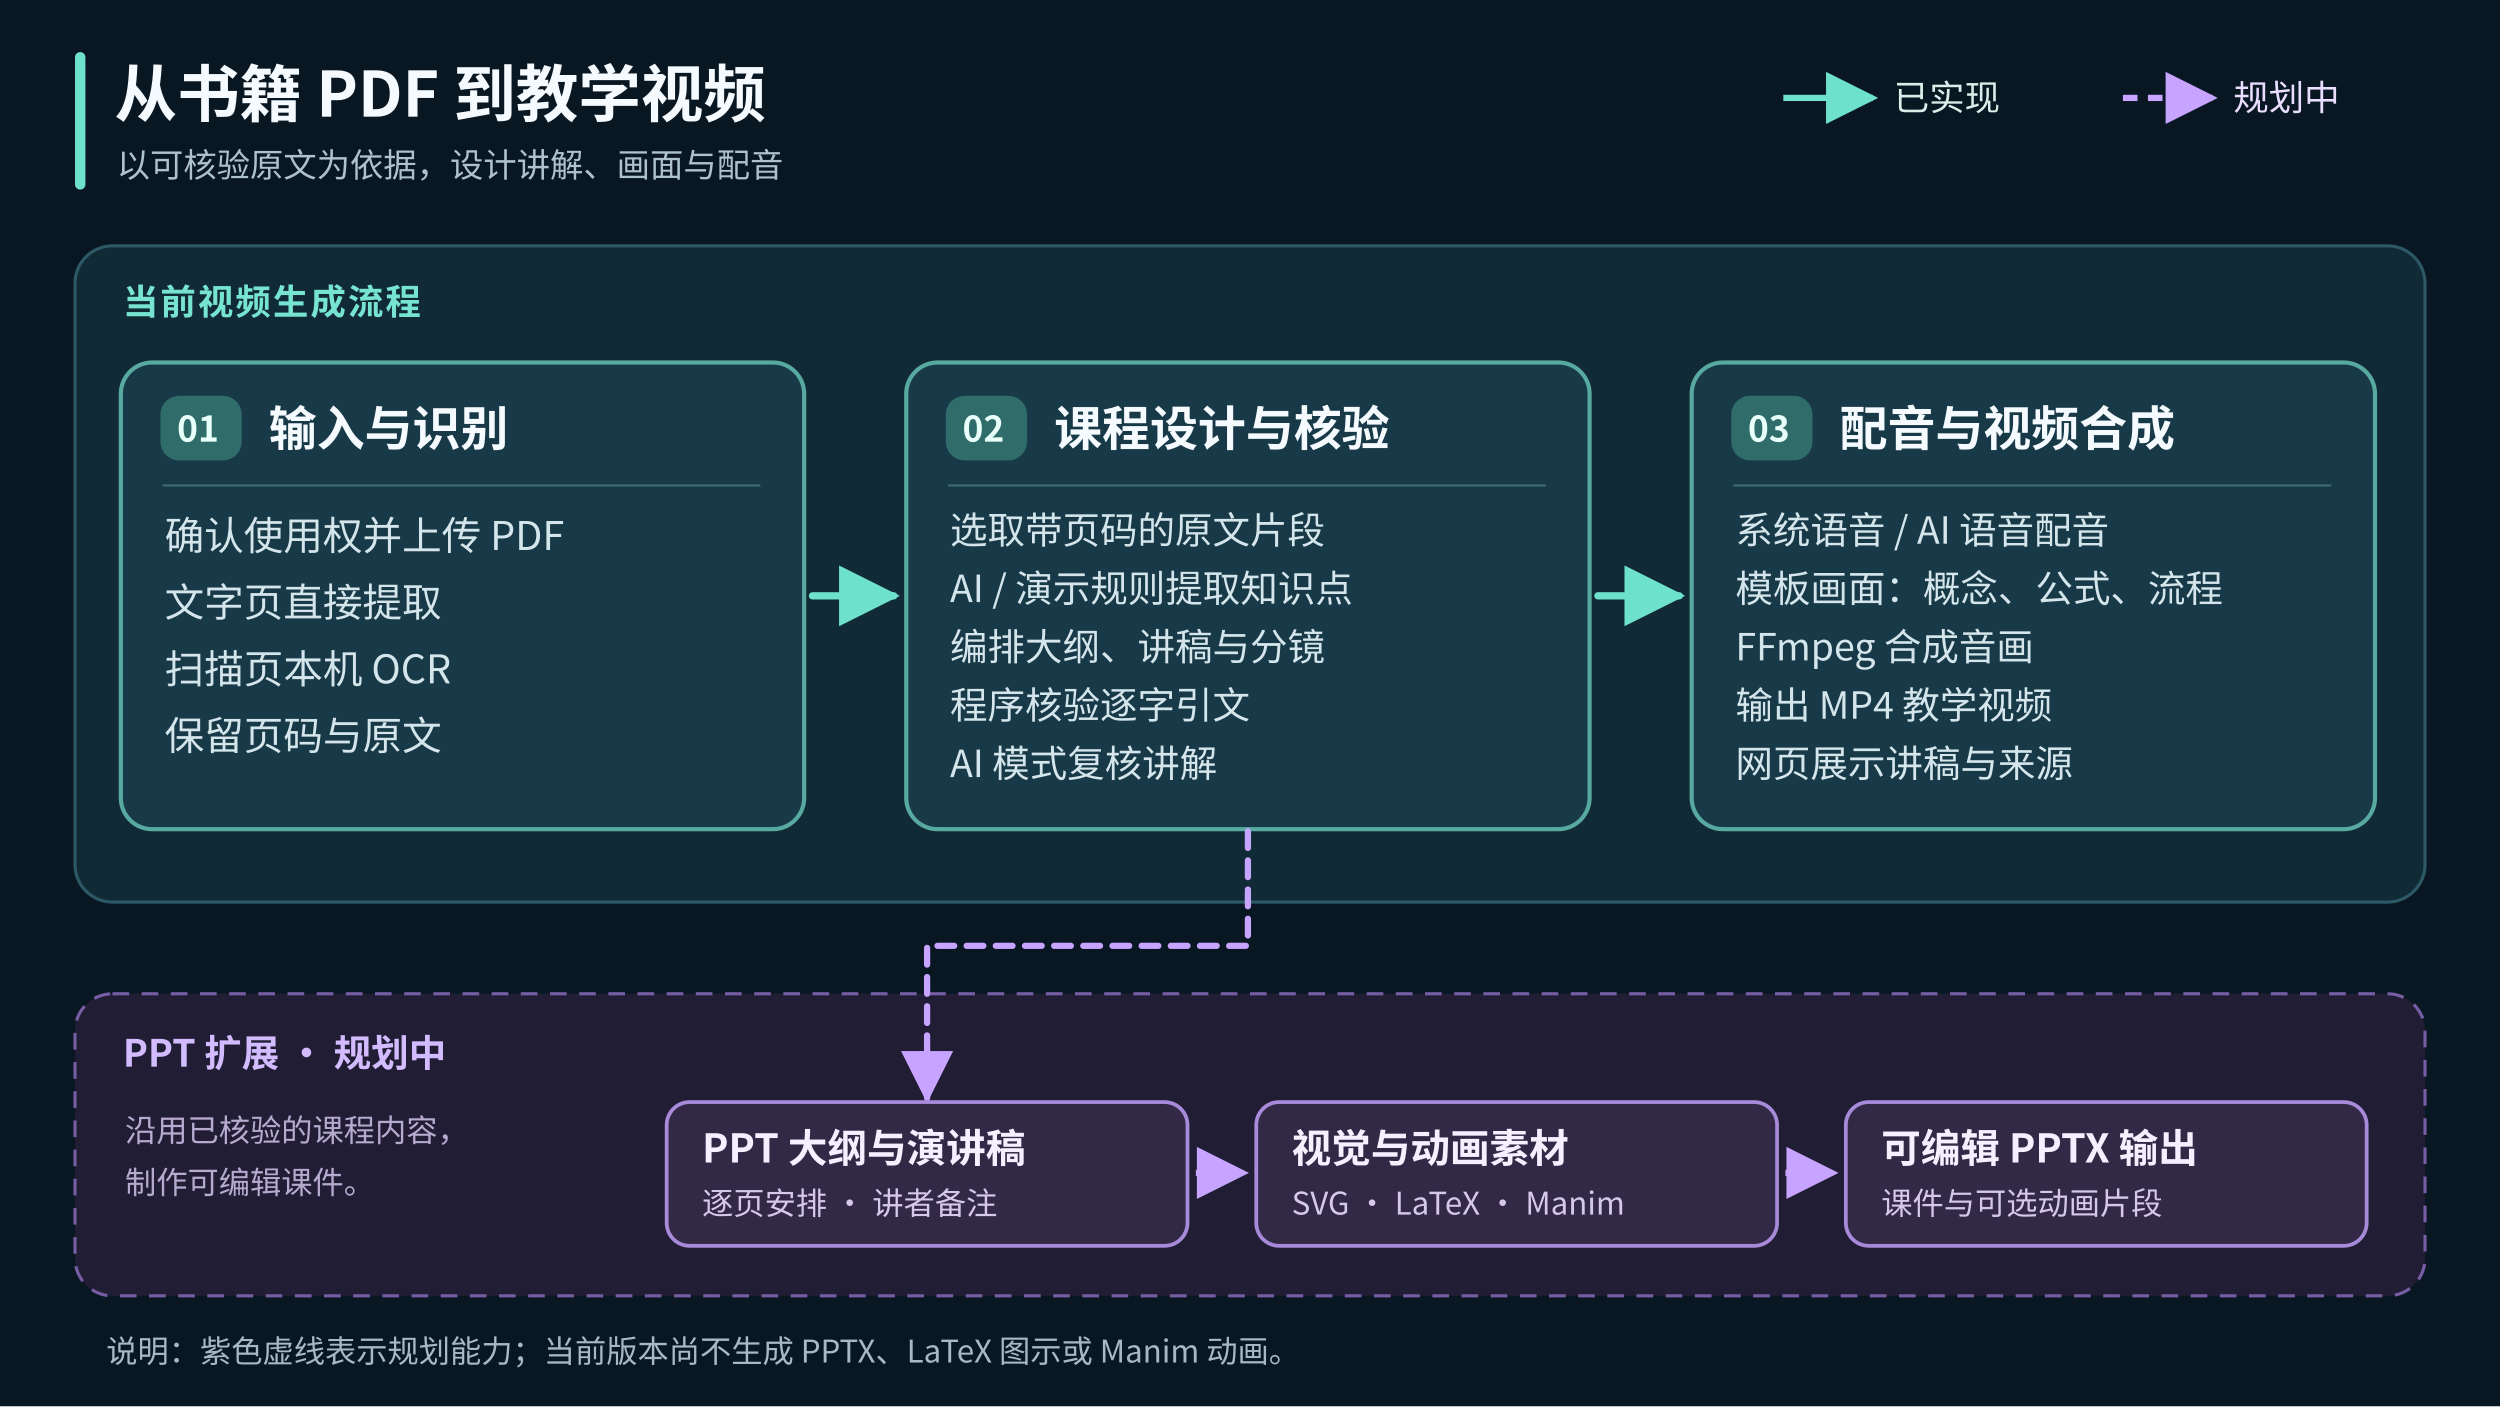
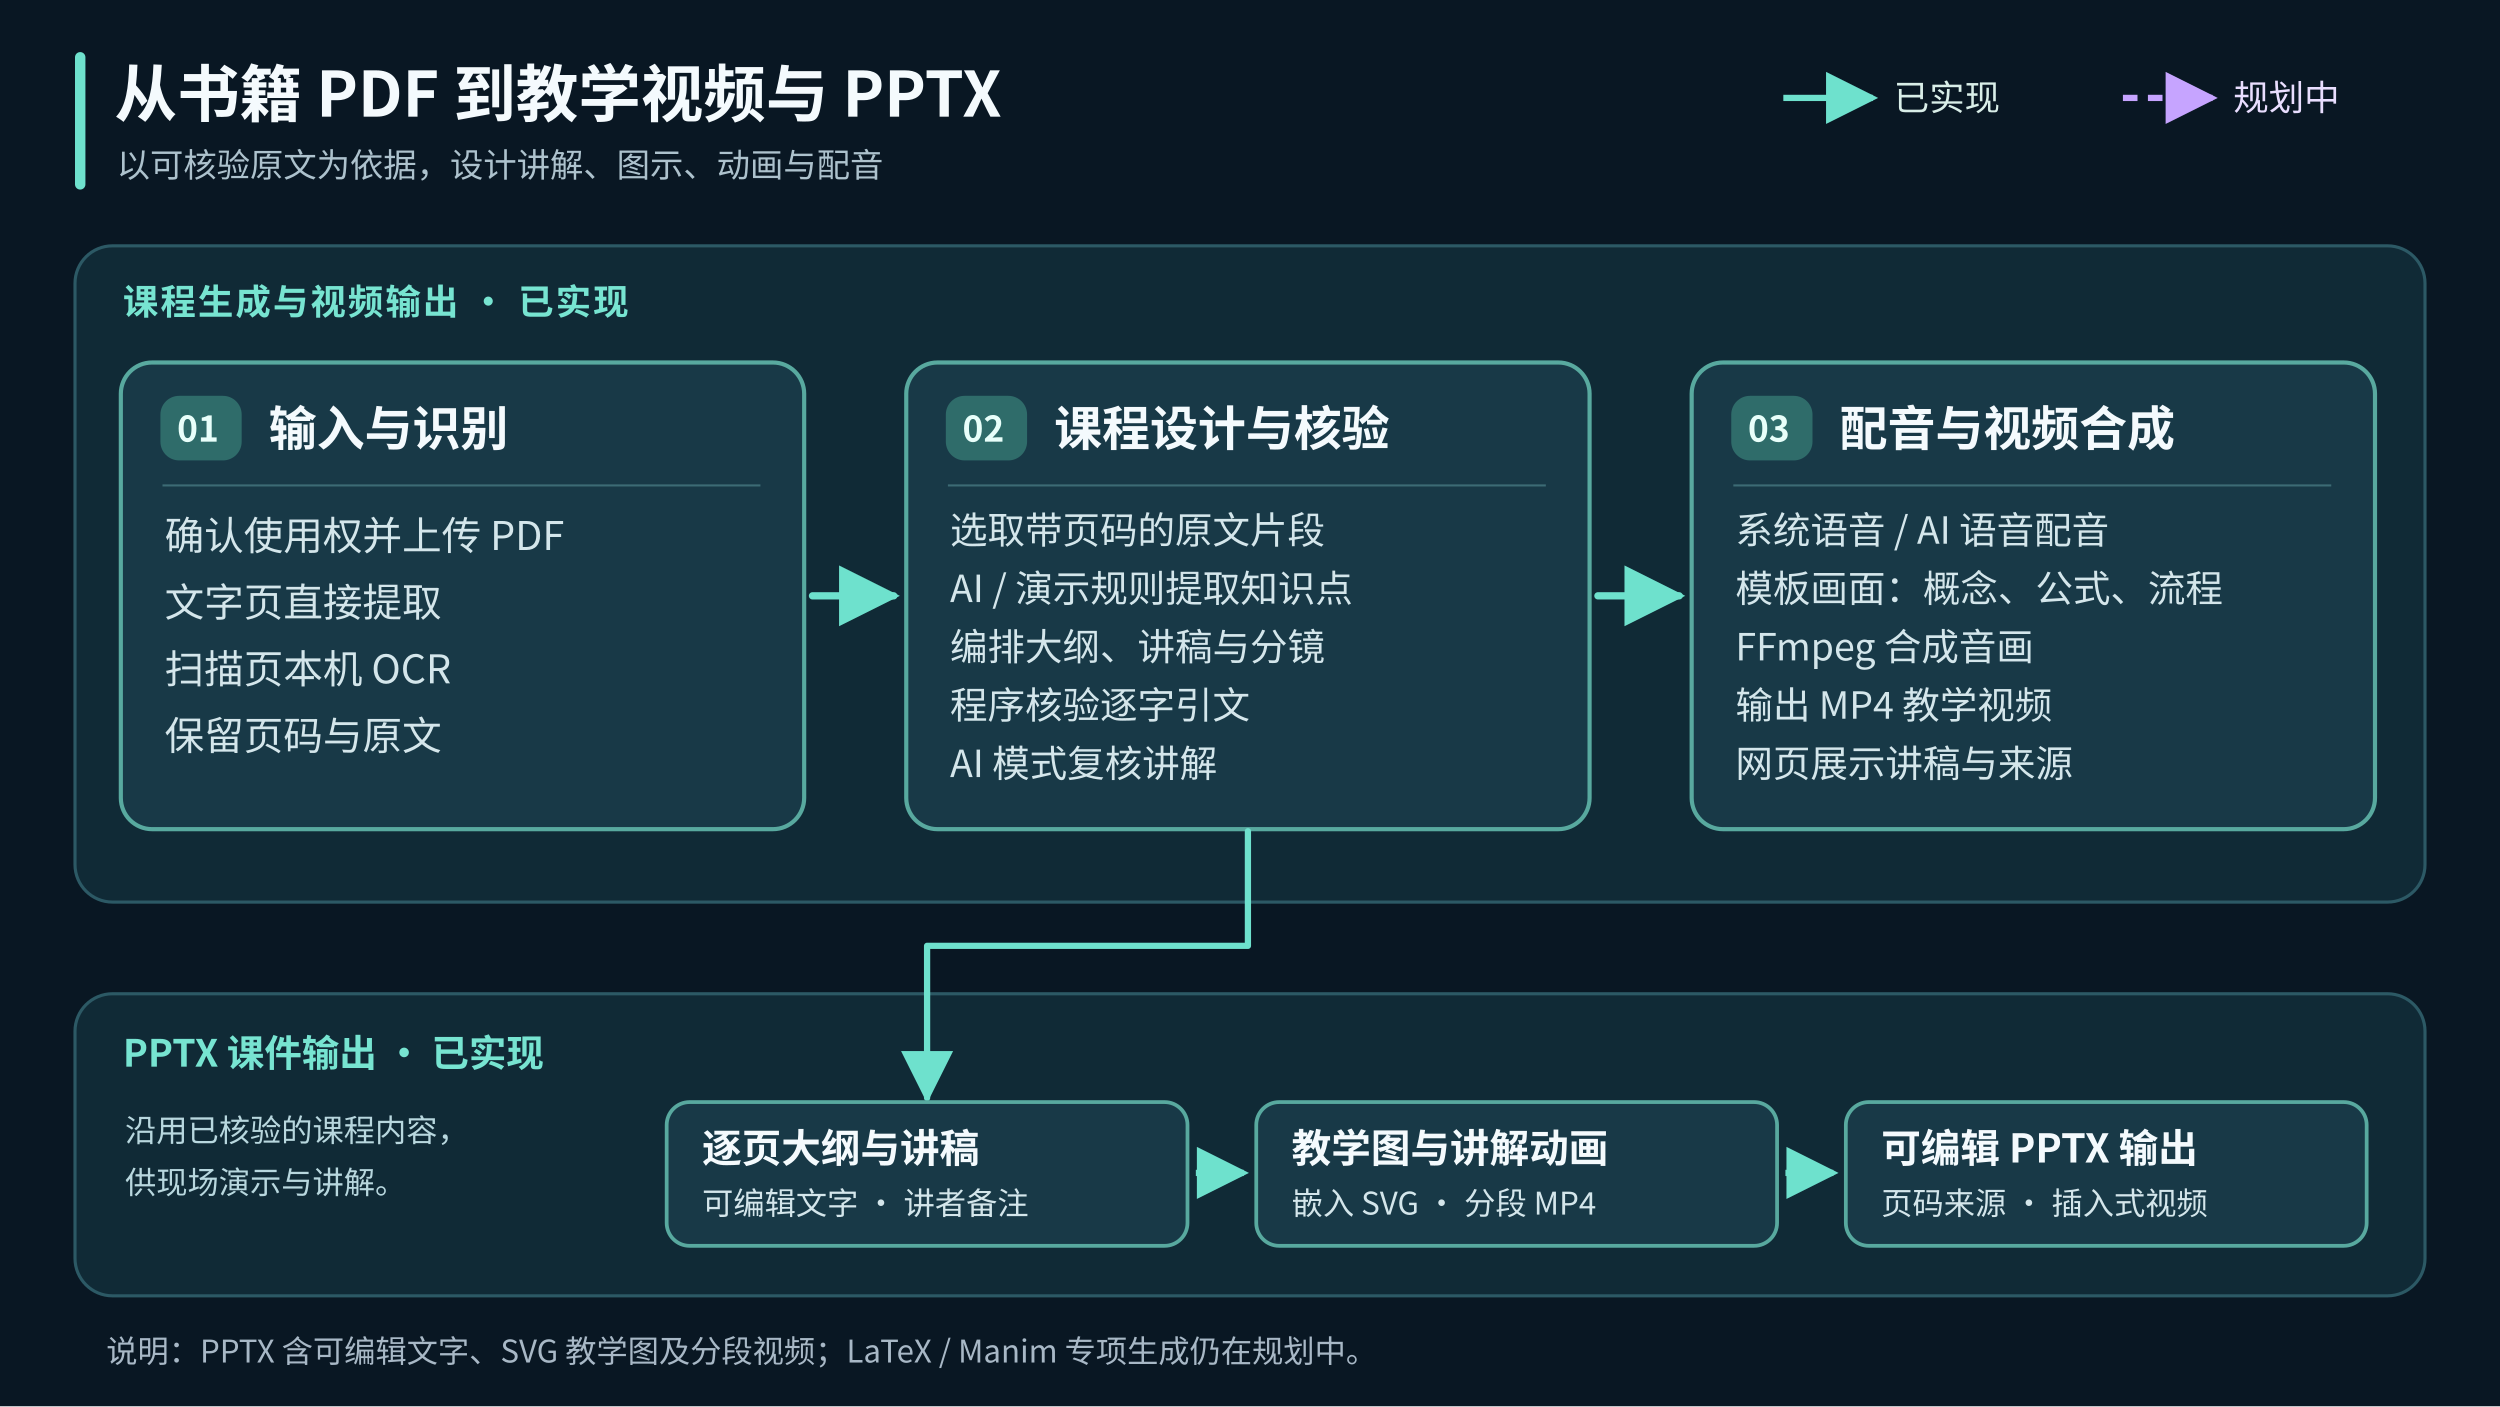
<svg xmlns="http://www.w3.org/2000/svg" width="1200" height="675" viewBox="0 0 1200 675" role="img" aria-labelledby="title desc">
  <defs>
    <marker id="arrow-current" viewBox="0 0 12 12" refX="10" refY="6" markerWidth="10" markerHeight="10" orient="auto-start-reverse">
      <path d="M 1 1 L 11 6 L 1 11 Z" fill="#6EE1CD" />
    </marker>
    <marker id="arrow-planned" viewBox="0 0 12 12" refX="10" refY="6" markerWidth="10" markerHeight="10" orient="auto-start-reverse">
      <path d="M 1 1 L 11 6 L 1 11 Z" fill="#C6A4FF" />
    </marker>
  </defs>
  <rect width="1200" height="675" fill="#091723" />
  <rect x="36" y="25" width="5" height="66" rx="2.5" fill="#6EE1CD" />
-   <text x="55" y="56" fill="#F4FAFD" font-family="Microsoft YaHei, Noto Sans CJK SC, Arial, sans-serif" font-size="30" font-weight="700">从书籍 PDF 到教学视频</text>
-   <text x="56" y="85" fill="#ADC2CD" font-family="Microsoft YaHei, Noto Sans CJK SC, Arial, sans-serif" font-size="16">以可核验原文为依据，设计讲解、画面与配音</text>
+   <text x="55" y="56" fill="#F4FAFD" font-family="Microsoft YaHei, Noto Sans CJK SC, Arial, sans-serif" font-size="30" font-weight="700">从书籍 PDF 到教学视频与 PPTX</text>
+   <text x="56" y="85" fill="#ADC2CD" font-family="Microsoft YaHei, Noto Sans CJK SC, Arial, sans-serif" font-size="16">以可核验原文为依据，设计讲解、图示、动画与配音</text>
  <line x1="856" y1="47" x2="899" y2="47" stroke="#6EE1CD" stroke-width="3" marker-end="url(#arrow-current)" />
  <text x="909" y="53" fill="#D9EEE8" font-family="Microsoft YaHei, Noto Sans CJK SC, Arial, sans-serif" font-size="17">已实现</text>
  <line x1="1019" y1="47" x2="1062" y2="47" stroke="#C6A4FF" stroke-width="3" stroke-dasharray="7 5" marker-end="url(#arrow-planned)" />
  <text x="1072" y="53" fill="#E9DEFF" font-family="Microsoft YaHei, Noto Sans CJK SC, Arial, sans-serif" font-size="17">规划中</text>
  <rect x="36" y="118" width="1128" height="315" rx="18" fill="#102A36" stroke="#2C5965" stroke-width="1.5" />
-   <text x="59" y="151" fill="#77E4D1" font-family="Microsoft YaHei, Noto Sans CJK SC, Arial, sans-serif" font-size="17" font-weight="700" letter-spacing="1">当前视频生成流程</text>
+   <text x="59" y="151" fill="#77E4D1" font-family="Microsoft YaHei, Noto Sans CJK SC, Arial, sans-serif" font-size="17" font-weight="700" letter-spacing="1">课程生成与视频输出 · 已实现</text>
  <rect x="58" y="174" width="328" height="224" rx="15" fill="#183947" stroke="#58A99F" stroke-width="2" />
  <rect x="77" y="190" width="39" height="31" rx="9" fill="#2F6C6A" />
  <text x="85" y="212" fill="#E8FFFA" font-family="Microsoft YaHei, Noto Sans CJK SC, Arial, sans-serif" font-size="17" font-weight="700">01</text>
  <text x="129" y="214" fill="#F4FAFD" font-family="Microsoft YaHei, Noto Sans CJK SC, Arial, sans-serif" font-size="23" font-weight="700">输入与识别</text>
  <line x1="78" y1="233" x2="365" y2="233" stroke="#3C6B75" />
  <text x="79" y="264" fill="#D4E6EB" font-family="Microsoft YaHei, Noto Sans CJK SC, Arial, sans-serif" font-size="19">确认使用权并上传 PDF</text>
  <text x="79" y="296" fill="#D4E6EB" font-family="Microsoft YaHei, Noto Sans CJK SC, Arial, sans-serif" font-size="19">文字页直接提取</text>
  <text x="79" y="328" fill="#D4E6EB" font-family="Microsoft YaHei, Noto Sans CJK SC, Arial, sans-serif" font-size="19">扫描页本机 OCR</text>
  <text x="79" y="360" fill="#D4E6EB" font-family="Microsoft YaHei, Noto Sans CJK SC, Arial, sans-serif" font-size="19">保留页码与原文</text>
  <path d="M 390 286 H 429" fill="none" stroke="#6EE1CD" stroke-width="3.5" stroke-linecap="round" marker-end="url(#arrow-current)" />
  <rect x="435" y="174" width="328" height="224" rx="15" fill="#183947" stroke="#58A99F" stroke-width="2" />
  <rect x="454" y="190" width="39" height="31" rx="9" fill="#2F6C6A" />
  <text x="462" y="212" fill="#E8FFFA" font-family="Microsoft YaHei, Noto Sans CJK SC, Arial, sans-serif" font-size="17" font-weight="700">02</text>
  <text x="506" y="214" fill="#F4FAFD" font-family="Microsoft YaHei, Noto Sans CJK SC, Arial, sans-serif" font-size="23" font-weight="700">课程设计与核验</text>
  <line x1="455" y1="233" x2="742" y2="233" stroke="#3C6B75" />
  <text x="456" y="261" fill="#D4E6EB" font-family="Microsoft YaHei, Noto Sans CJK SC, Arial, sans-serif" font-size="18">选取带页码的原文片段</text>
  <text x="456" y="289" fill="#D4E6EB" font-family="Microsoft YaHei, Noto Sans CJK SC, Arial, sans-serif" font-size="18">AI / 演示规则提取知识点</text>
  <text x="456" y="317" fill="#D4E6EB" font-family="Microsoft YaHei, Noto Sans CJK SC, Arial, sans-serif" font-size="18">编排大纲、讲稿与分镜</text>
  <text x="456" y="345" fill="#D4E6EB" font-family="Microsoft YaHei, Noto Sans CJK SC, Arial, sans-serif" font-size="18">程序核验逐字引文</text>
  <text x="456" y="373" fill="#D4E6EB" font-family="Microsoft YaHei, Noto Sans CJK SC, Arial, sans-serif" font-size="18">AI 模式复核讲解</text>
  <path d="M 767 286 H 806" fill="none" stroke="#6EE1CD" stroke-width="3.5" stroke-linecap="round" marker-end="url(#arrow-current)" />
  <rect x="812" y="174" width="328" height="224" rx="15" fill="#183947" stroke="#58A99F" stroke-width="2" />
  <rect x="831" y="190" width="39" height="31" rx="9" fill="#2F6C6A" />
  <text x="839" y="212" fill="#E8FFFA" font-family="Microsoft YaHei, Noto Sans CJK SC, Arial, sans-serif" font-size="17" font-weight="700">03</text>
  <text x="883" y="214" fill="#F4FAFD" font-family="Microsoft YaHei, Noto Sans CJK SC, Arial, sans-serif" font-size="23" font-weight="700">配音与视频合成</text>
  <line x1="832" y1="233" x2="1119" y2="233" stroke="#3C6B75" />
  <text x="833" y="261" fill="#D4E6EB" font-family="Microsoft YaHei, Noto Sans CJK SC, Arial, sans-serif" font-size="18">系统语音 / AI 语音配音</text>
  <text x="833" y="289" fill="#D4E6EB" font-family="Microsoft YaHei, Noto Sans CJK SC, Arial, sans-serif" font-size="18">模板画面：概念、公式、流程</text>
  <text x="833" y="317" fill="#D4E6EB" font-family="Microsoft YaHei, Noto Sans CJK SC, Arial, sans-serif" font-size="18">FFmpeg 合成音画</text>
  <text x="833" y="345" fill="#D4E6EB" font-family="Microsoft YaHei, Noto Sans CJK SC, Arial, sans-serif" font-size="18">输出 MP4 教学视频</text>
  <text x="833" y="373" fill="#D4E6EB" font-family="Microsoft YaHei, Noto Sans CJK SC, Arial, sans-serif" font-size="18">网页展示讲稿与来源</text>
-   <rect x="36" y="477" width="1128" height="145" rx="18" fill="#211D35" stroke="#765DA4" stroke-width="1.5" stroke-dasharray="8 6" />
-   <path d="M 599 399 V 454 H 445 V 527" fill="none" stroke="#C6A4FF" stroke-width="3" stroke-dasharray="8 6" stroke-linecap="round" stroke-linejoin="round" marker-end="url(#arrow-planned)" />
-   <text x="59" y="512" fill="#D3BBFF" font-family="Microsoft YaHei, Noto Sans CJK SC, Arial, sans-serif" font-size="18" font-weight="700">PPT 扩展 · 规划中</text>
-   <text x="60" y="548" fill="#B6AACF" font-family="Microsoft YaHei, Noto Sans CJK SC, Arial, sans-serif" font-size="15">沿用已核验的课程内容，</text>
-   <text x="60" y="573" fill="#B6AACF" font-family="Microsoft YaHei, Noto Sans CJK SC, Arial, sans-serif" font-size="15">制作可编辑课件。</text>
-   <rect x="320" y="529" width="250" height="69" rx="11" fill="#322946" stroke="#A78AD9" stroke-width="1.8" />
-   <text x="337" y="558" fill="#F5EFFF" font-family="Microsoft YaHei, Noto Sans CJK SC, Arial, sans-serif" font-size="19" font-weight="700">PPT 大纲与演讲稿</text>
-   <text x="337" y="583" fill="#D5C8E9" font-family="Microsoft YaHei, Noto Sans CJK SC, Arial, sans-serif" font-size="15">逐页安排 · 讲者备注</text>
-   <path d="M 574 563 H 597" fill="none" stroke="#C6A4FF" stroke-width="3" stroke-dasharray="7 5" marker-end="url(#arrow-planned)" />
-   <rect x="603" y="529" width="250" height="69" rx="11" fill="#322946" stroke="#A78AD9" stroke-width="1.8" />
-   <text x="620" y="558" fill="#F5EFFF" font-family="Microsoft YaHei, Noto Sans CJK SC, Arial, sans-serif" font-size="19" font-weight="700">视觉与动画素材</text>
-   <text x="620" y="583" fill="#D5C8E9" font-family="Microsoft YaHei, Noto Sans CJK SC, Arial, sans-serif" font-size="15">SVG · LaTeX · Manim</text>
-   <path d="M 857 563 H 880" fill="none" stroke="#C6A4FF" stroke-width="3" stroke-dasharray="7 5" marker-end="url(#arrow-planned)" />
-   <rect x="886" y="529" width="250" height="69" rx="11" fill="#322946" stroke="#A78AD9" stroke-width="1.8" />
-   <text x="903" y="558" fill="#F5EFFF" font-family="Microsoft YaHei, Noto Sans CJK SC, Arial, sans-serif" font-size="19" font-weight="700">可编辑 PPTX 输出</text>
-   <text x="903" y="583" fill="#D5C8E9" font-family="Microsoft YaHei, Noto Sans CJK SC, Arial, sans-serif" font-size="15">课件与可选动画片段</text>
-   <text x="51" y="654" fill="#A8B8C6" font-family="Microsoft YaHei, Noto Sans CJK SC, Arial, sans-serif" font-size="15">说明：紫色虚线表示规划能力；当前版本尚不生成 PPTX、LaTeX 图示或 Manim 动画。</text>
+   <rect x="36" y="477" width="1128" height="145" rx="18" fill="#102A36" stroke="#2C5965" stroke-width="1.5" />
+   <path d="M 599 399 V 454 H 445 V 527" fill="none" stroke="#6EE1CD" stroke-width="3" stroke-linecap="round" stroke-linejoin="round" marker-end="url(#arrow-current)" />
+   <text x="59" y="512" fill="#77E4D1" font-family="Microsoft YaHei, Noto Sans CJK SC, Arial, sans-serif" font-size="18" font-weight="700">PPTX 课件输出 · 已实现</text>
+   <text x="60" y="548" fill="#B8D7DE" font-family="Microsoft YaHei, Noto Sans CJK SC, Arial, sans-serif" font-size="15">沿用已核验的课程内容，</text>
+   <text x="60" y="573" fill="#B8D7DE" font-family="Microsoft YaHei, Noto Sans CJK SC, Arial, sans-serif" font-size="15">供现场演示与讲解。</text>
+   <rect x="320" y="529" width="250" height="69" rx="11" fill="#183947" stroke="#58A99F" stroke-width="1.8" />
+   <text x="337" y="558" fill="#F4FAFD" font-family="Microsoft YaHei, Noto Sans CJK SC, Arial, sans-serif" font-size="19" font-weight="700">逐页大纲与讲稿</text>
+   <text x="337" y="583" fill="#D4E6EB" font-family="Microsoft YaHei, Noto Sans CJK SC, Arial, sans-serif" font-size="15">可编辑文字 · 讲者备注</text>
+   <path d="M 574 563 H 597" fill="none" stroke="#6EE1CD" stroke-width="3" marker-end="url(#arrow-current)" />
+   <rect x="603" y="529" width="250" height="69" rx="11" fill="#183947" stroke="#58A99F" stroke-width="1.8" />
+   <text x="620" y="558" fill="#F4FAFD" font-family="Microsoft YaHei, Noto Sans CJK SC, Arial, sans-serif" font-size="19" font-weight="700">教学图与讲解动画</text>
+   <text x="620" y="583" fill="#D4E6EB" font-family="Microsoft YaHei, Noto Sans CJK SC, Arial, sans-serif" font-size="15">嵌入 SVG · 分段 MP4</text>
+   <path d="M 857 563 H 880" fill="none" stroke="#6EE1CD" stroke-width="3" marker-end="url(#arrow-current)" />
+   <rect x="886" y="529" width="250" height="69" rx="11" fill="#183947" stroke="#58A99F" stroke-width="1.8" />
+   <text x="903" y="558" fill="#F4FAFD" font-family="Microsoft YaHei, Noto Sans CJK SC, Arial, sans-serif" font-size="19" font-weight="700">可编辑 PPTX 输出</text>
+   <text x="903" y="583" fill="#D4E6EB" font-family="Microsoft YaHei, Noto Sans CJK SC, Arial, sans-serif" font-size="15">页码来源 · 插入式视频</text>
+   <text x="51" y="654" fill="#A8B8C6" font-family="Microsoft YaHei, Noto Sans CJK SC, Arial, sans-serif" font-size="15">说明：PPTX 含可编辑文字、SVG 教学图及分段视频；LaTeX / Manim 专项生成仍在规划中。</text>
</svg>
